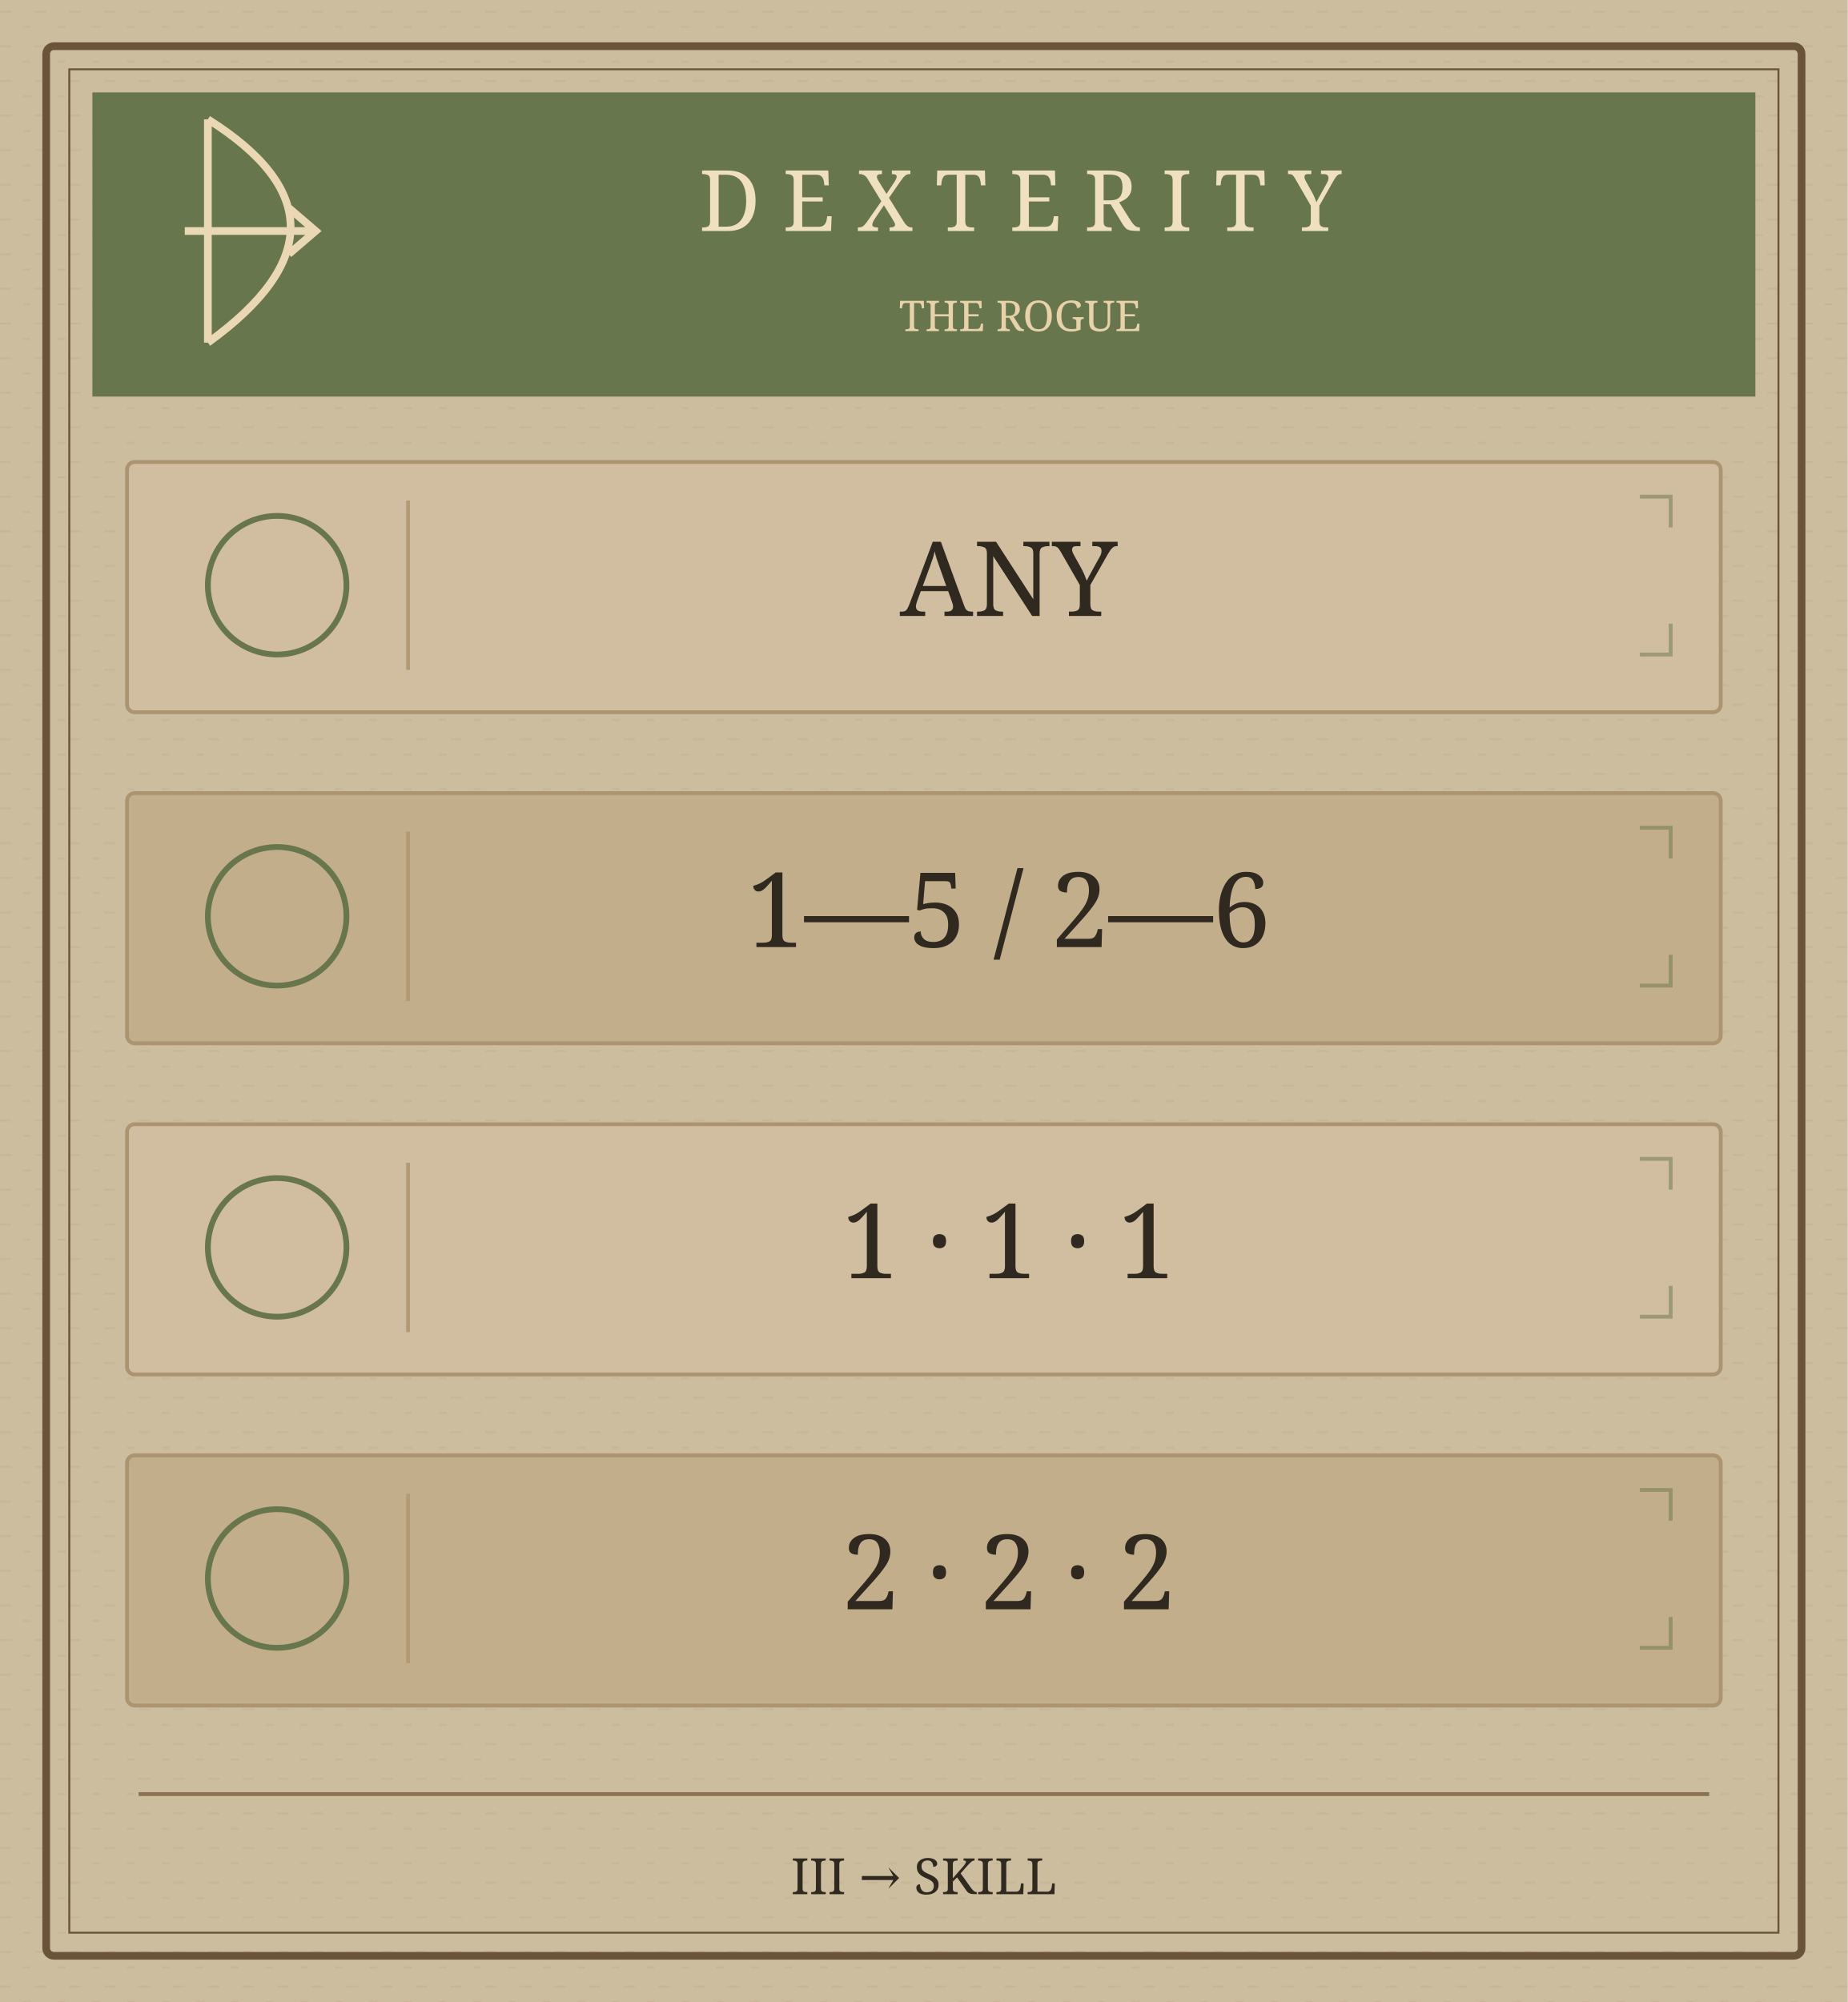
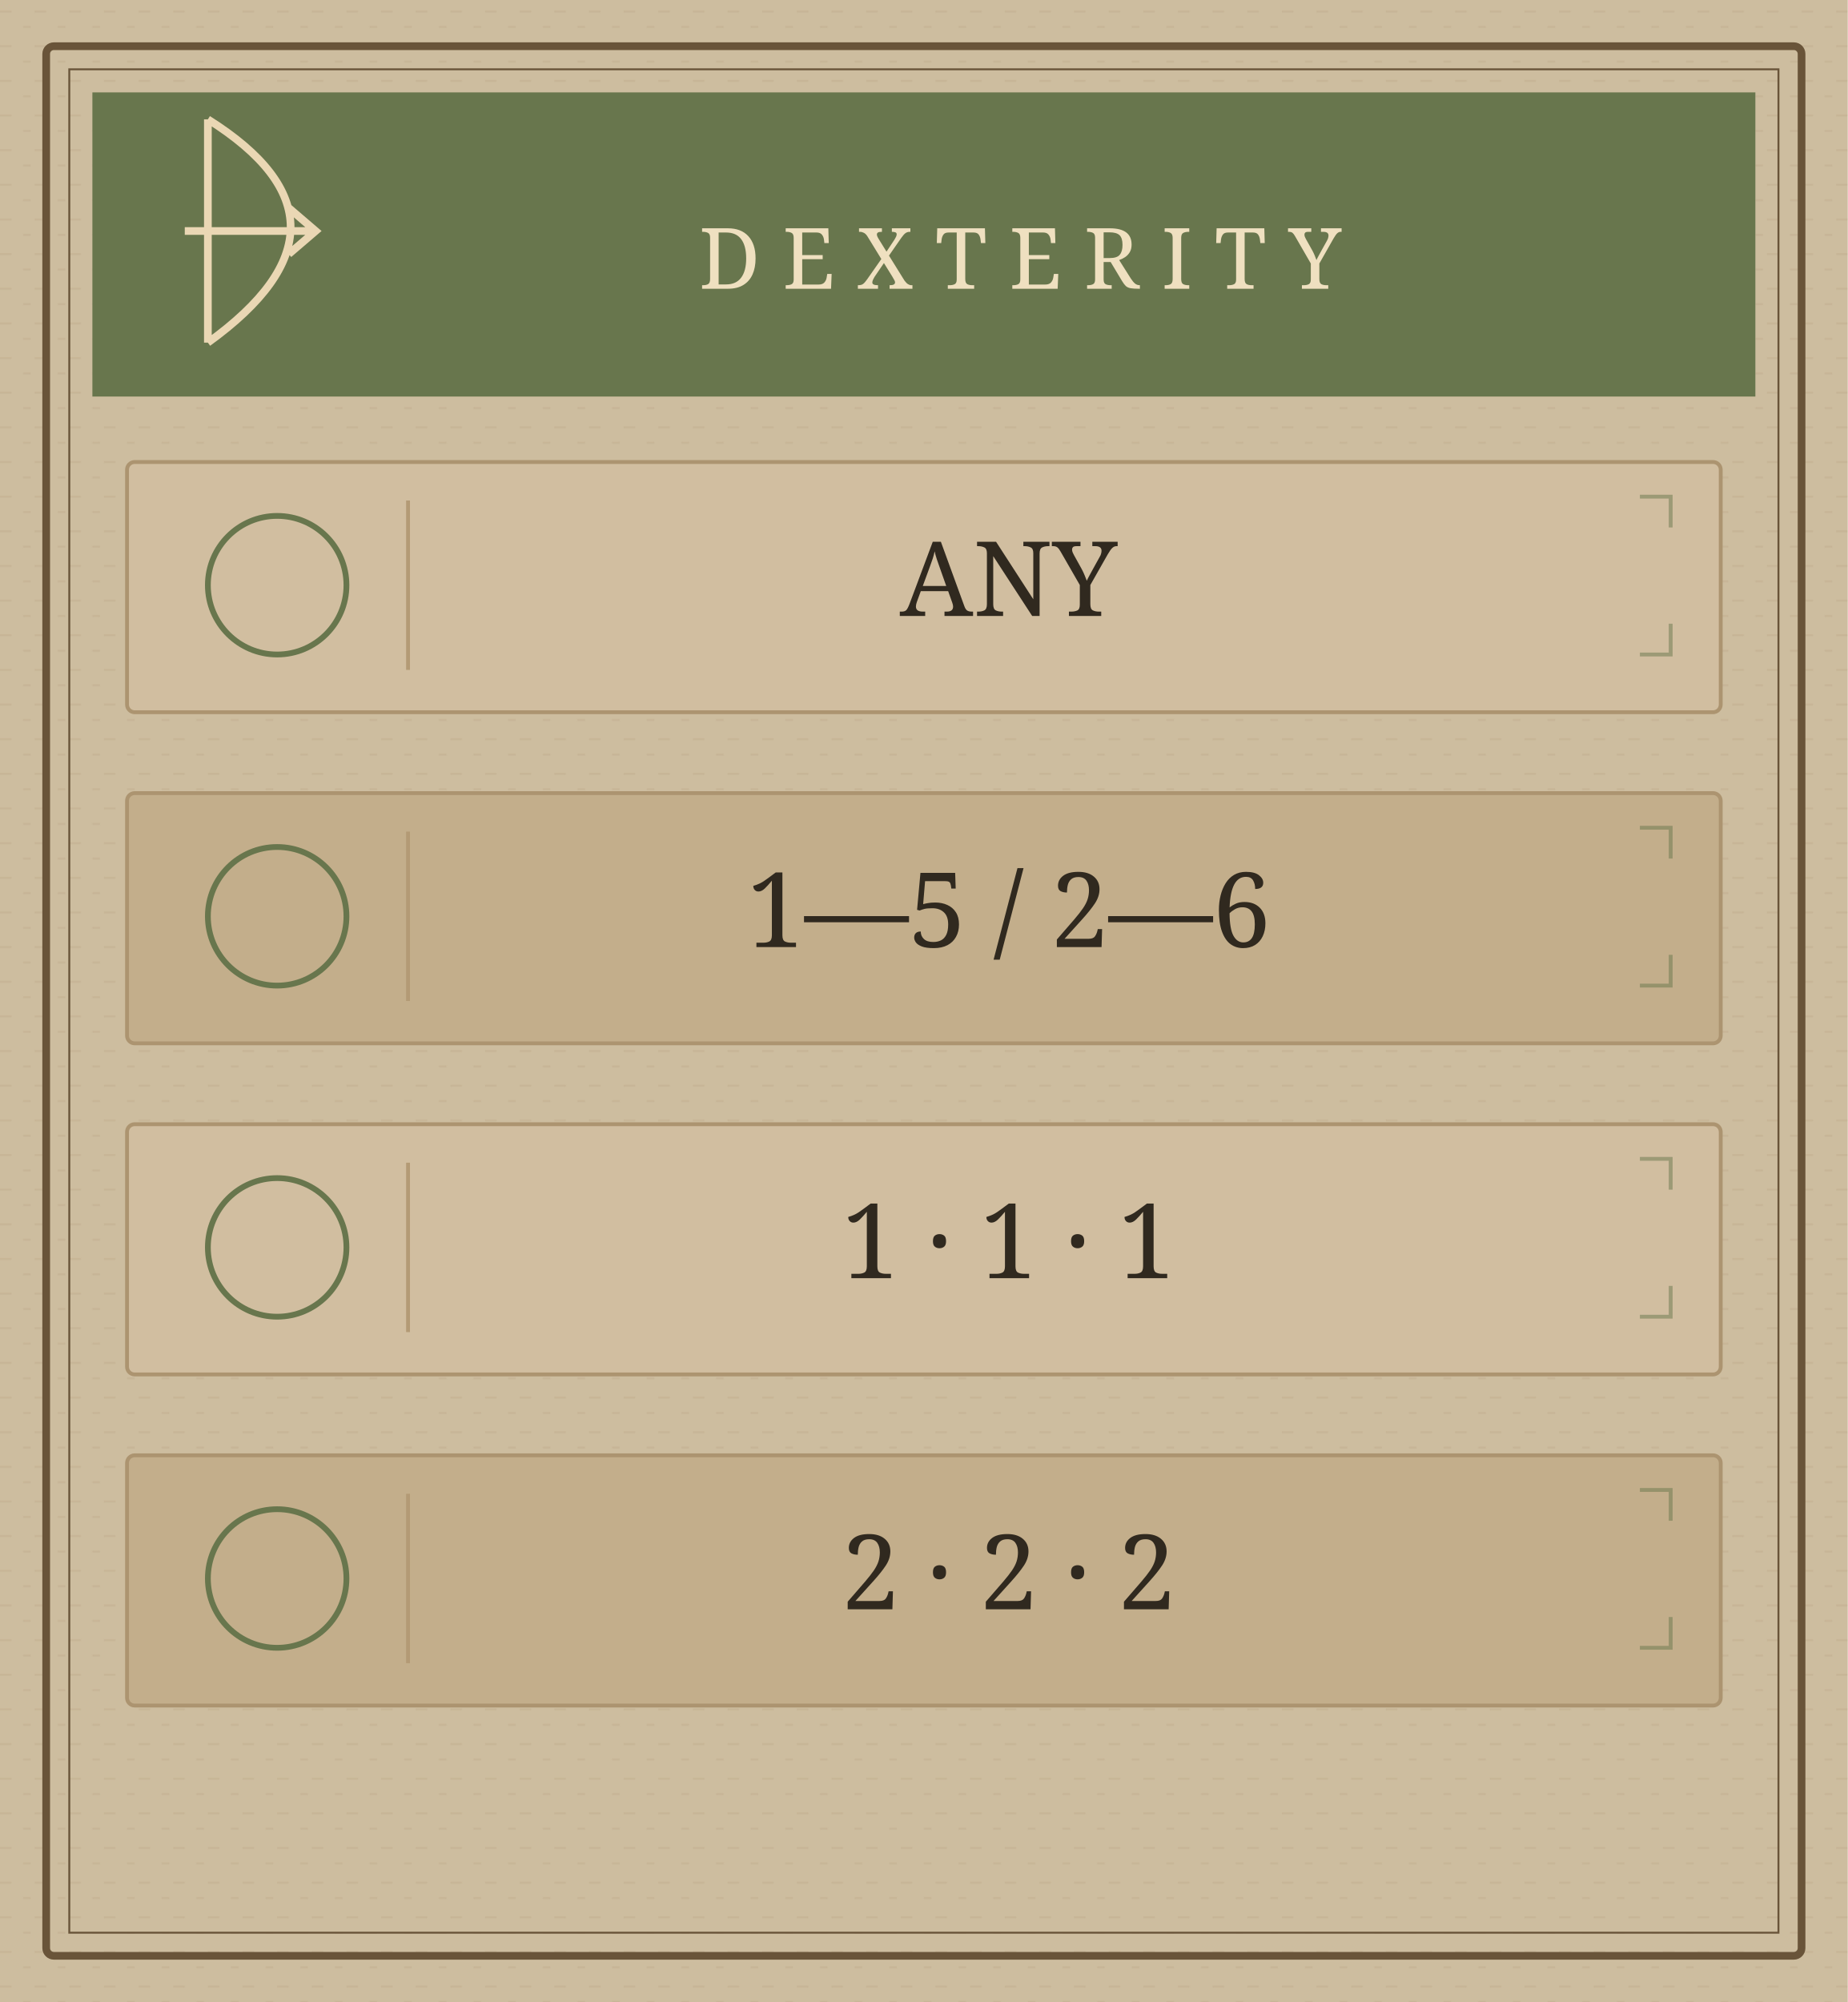
<svg xmlns="http://www.w3.org/2000/svg" width="480" height="520" viewBox="0 0 480 520">
  <defs>
    <pattern id="paper" width="9" height="9" patternUnits="userSpaceOnUse">
      <path d="M0 3h3M6 7h2" stroke="#80623d" stroke-opacity=".08" stroke-width=".5" />
    </pattern>
  </defs>
  <rect width="100%" height="100%" fill="#cdbd9f" />
  <rect width="100%" height="100%" fill="url(#paper)" />
  <rect x="12" y="12" width="456" height="496" rx="2" fill="none" stroke="#695439" stroke-width="2" />
  <rect x="18" y="18" width="444" height="484" fill="none" stroke="#695439" stroke-width=".5" />
  <path d="M24 24H456V103H24Z" fill="#68764d" />
-   <text x="265" y="60" text-anchor="middle" font-family="Georgia, serif" font-size="22" fill="#efe0c0">D E X T E R I T Y</text>
+   <text x="265" y="75" text-anchor="middle" font-family="Georgia, serif" font-size="22" fill="#efe0c0">D E X T E R I T Y</text>
  <g fill="none" stroke="#ead7b4" stroke-width="2">
    <path d="M54 31q43 27 0 58m0-58v58m-6-29h34m-7-6 7 6-7 6" />
  </g>
-   <text x="265" y="86" text-anchor="middle" font-family="Georgia, serif" font-size="11" fill="#e7d2aa">THE ROGUE</text>
  <rect x="33" y="120" width="414" height="65" rx="2" fill="#d1bea0" stroke="#ac9470" />
  <circle cx="72" cy="152" r="18" fill="none" stroke="#68764d" stroke-width="1.5" />
  <text x="262" y="160" text-anchor="middle" font-family="Georgia, serif" font-size="27" fill="#30291f">ANY</text>
  <path d="M106 130v44" stroke="#b39a75" />
  <path d="M426 129h8v8m0 25v8h-8" fill="none" stroke="#68764d" stroke-opacity=".5" />
  <rect x="33" y="206" width="414" height="65" rx="2" fill="#c3ae8b" stroke="#ac9470" />
  <circle cx="72" cy="238" r="18" fill="none" stroke="#68764d" stroke-width="1.5" />
  <text x="262" y="246" text-anchor="middle" font-family="Georgia, serif" font-size="27" fill="#30291f">1—5 / 2—6</text>
  <path d="M106 216v44" stroke="#b39a75" />
  <path d="M426 215h8v8m0 25v8h-8" fill="none" stroke="#68764d" stroke-opacity=".5" />
  <rect x="33" y="292" width="414" height="65" rx="2" fill="#d1bea0" stroke="#ac9470" />
  <circle cx="72" cy="324" r="18" fill="none" stroke="#68764d" stroke-width="1.5" />
  <text x="262" y="332" text-anchor="middle" font-family="Georgia, serif" font-size="27" fill="#30291f">1 · 1 · 1</text>
  <path d="M106 302v44" stroke="#b39a75" />
  <path d="M426 301h8v8m0 25v8h-8" fill="none" stroke="#68764d" stroke-opacity=".5" />
  <rect x="33" y="378" width="414" height="65" rx="2" fill="#c3ae8b" stroke="#ac9470" />
  <circle cx="72" cy="410" r="18" fill="none" stroke="#68764d" stroke-width="1.5" />
  <text x="262" y="418" text-anchor="middle" font-family="Georgia, serif" font-size="27" fill="#30291f">2 · 2 · 2</text>
  <path d="M106 388v44" stroke="#b39a75" />
  <path d="M426 387h8v8m0 25v8h-8" fill="none" stroke="#68764d" stroke-opacity=".5" />
-   <path d="M36 466H444" stroke="#8b7352" />
-   <text x="240" y="492" text-anchor="middle" font-family="Georgia, serif" font-size="13" fill="#30291f">III  →  SKILL</text>
</svg>
